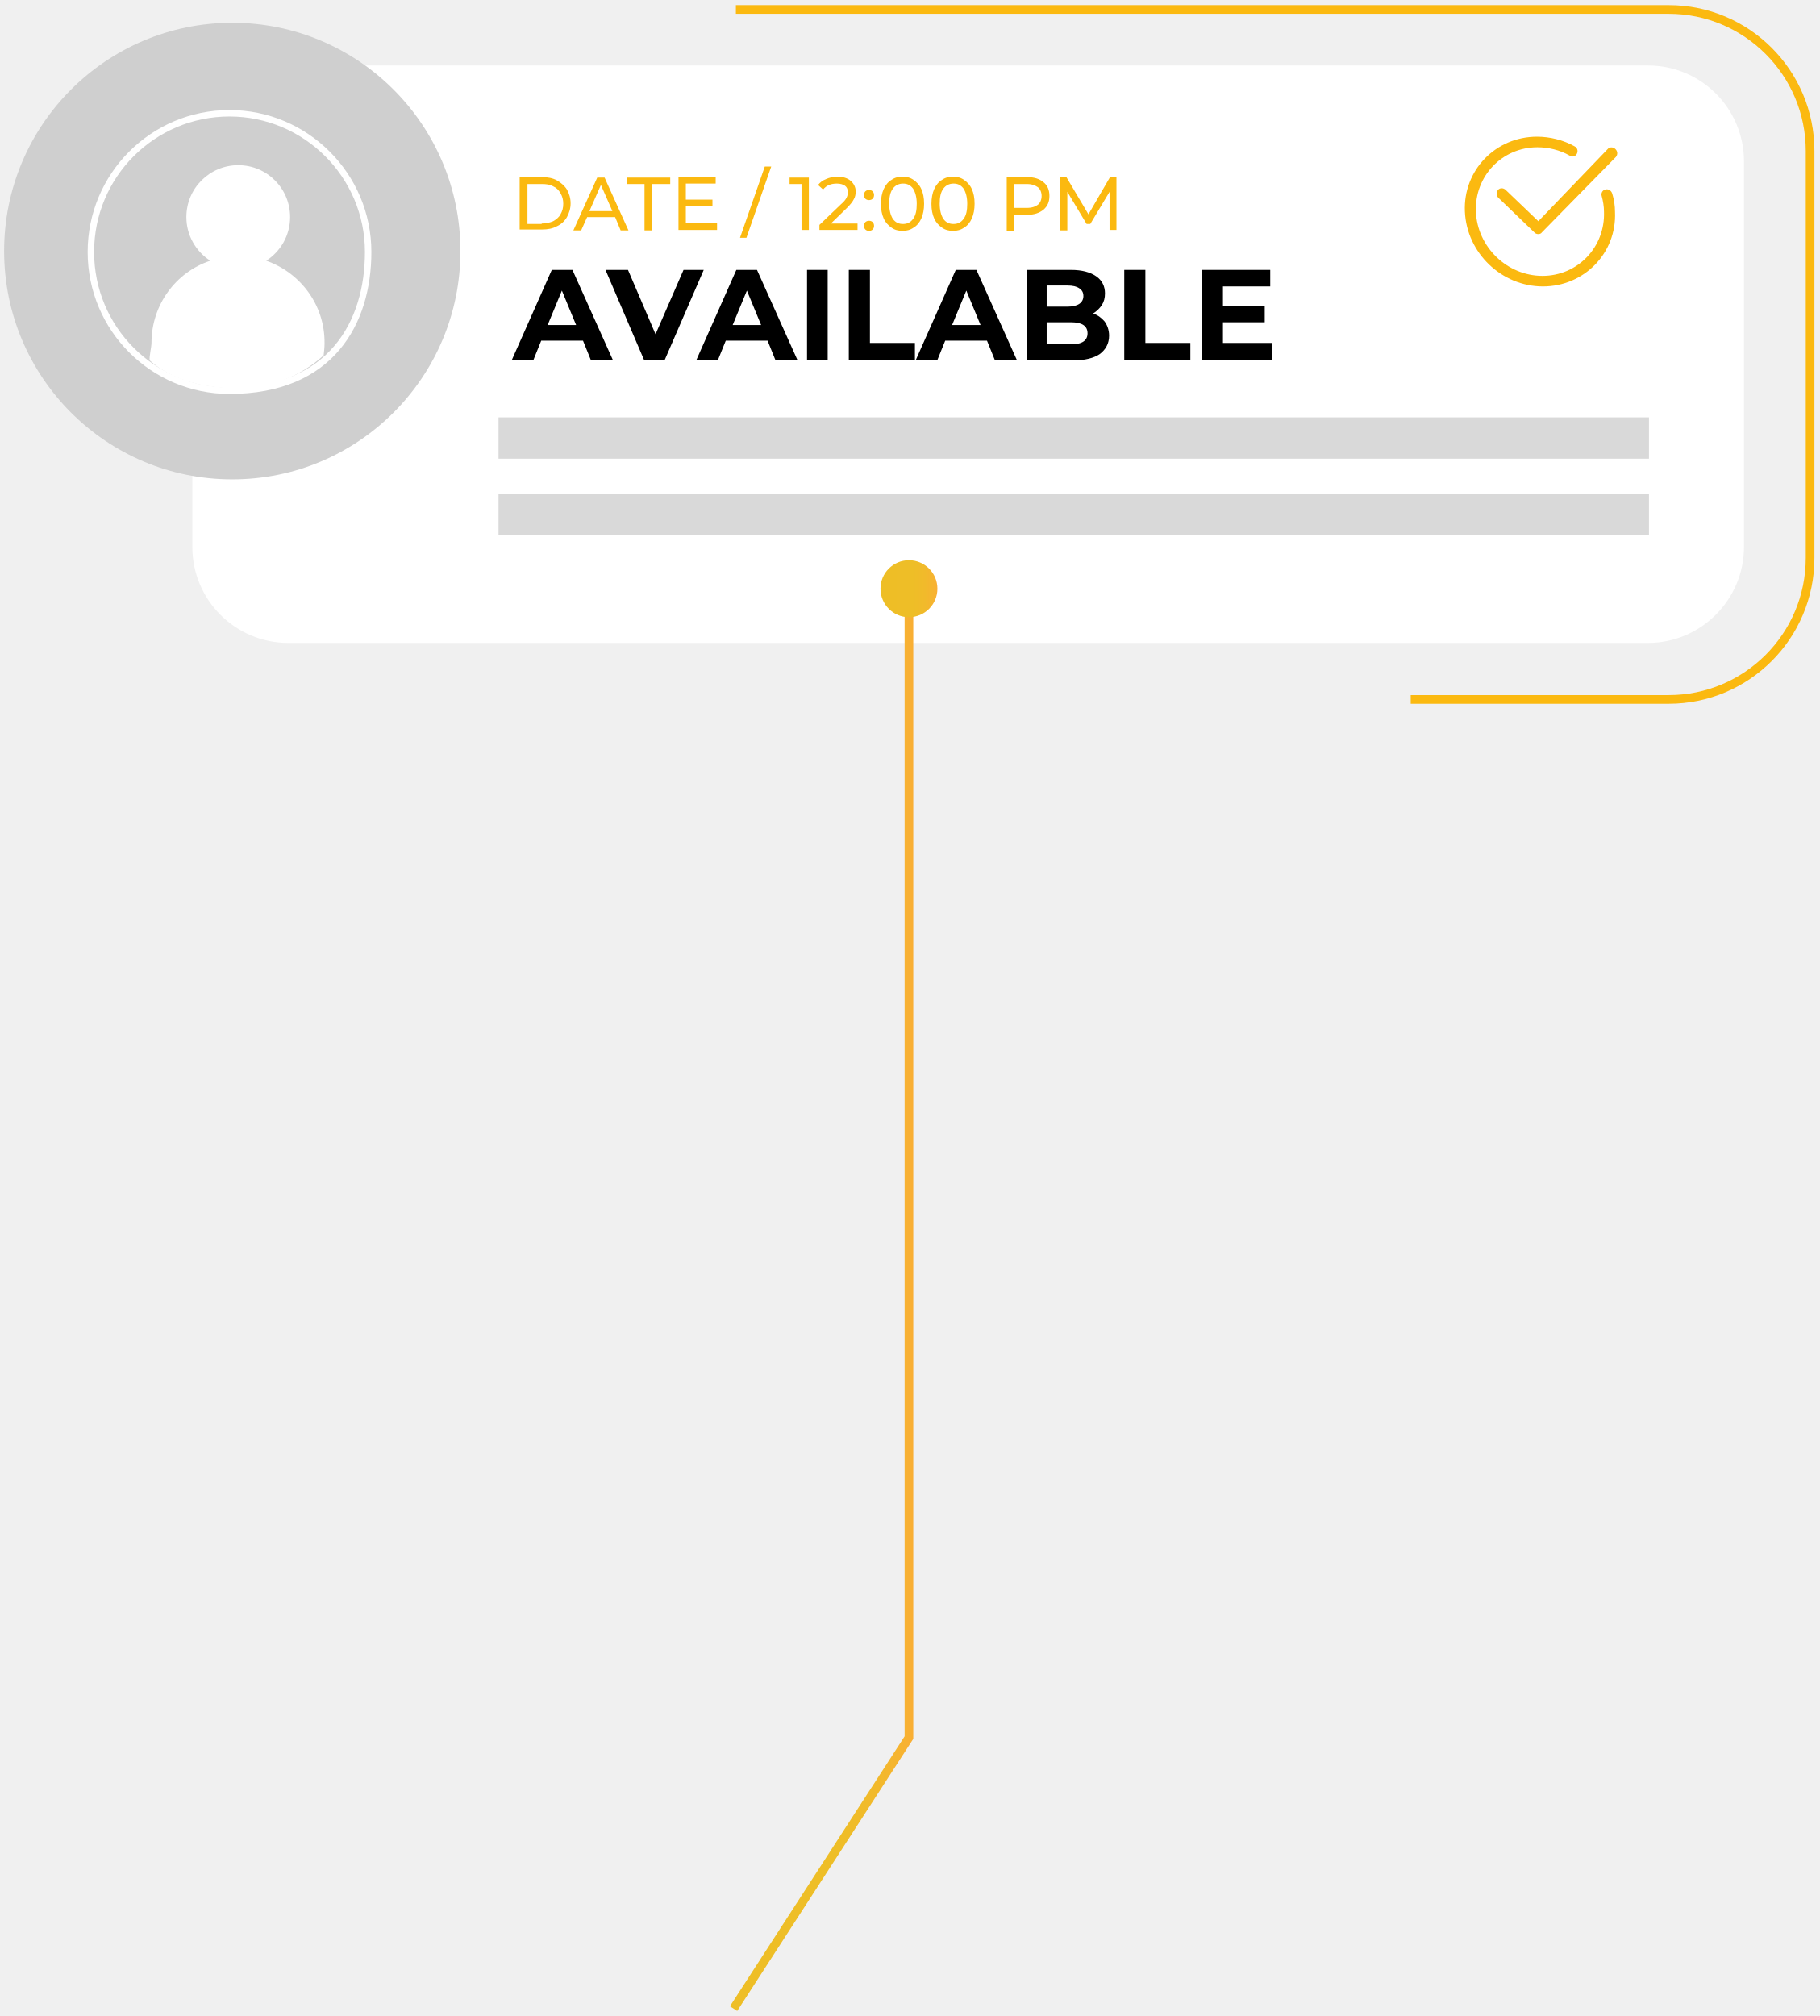
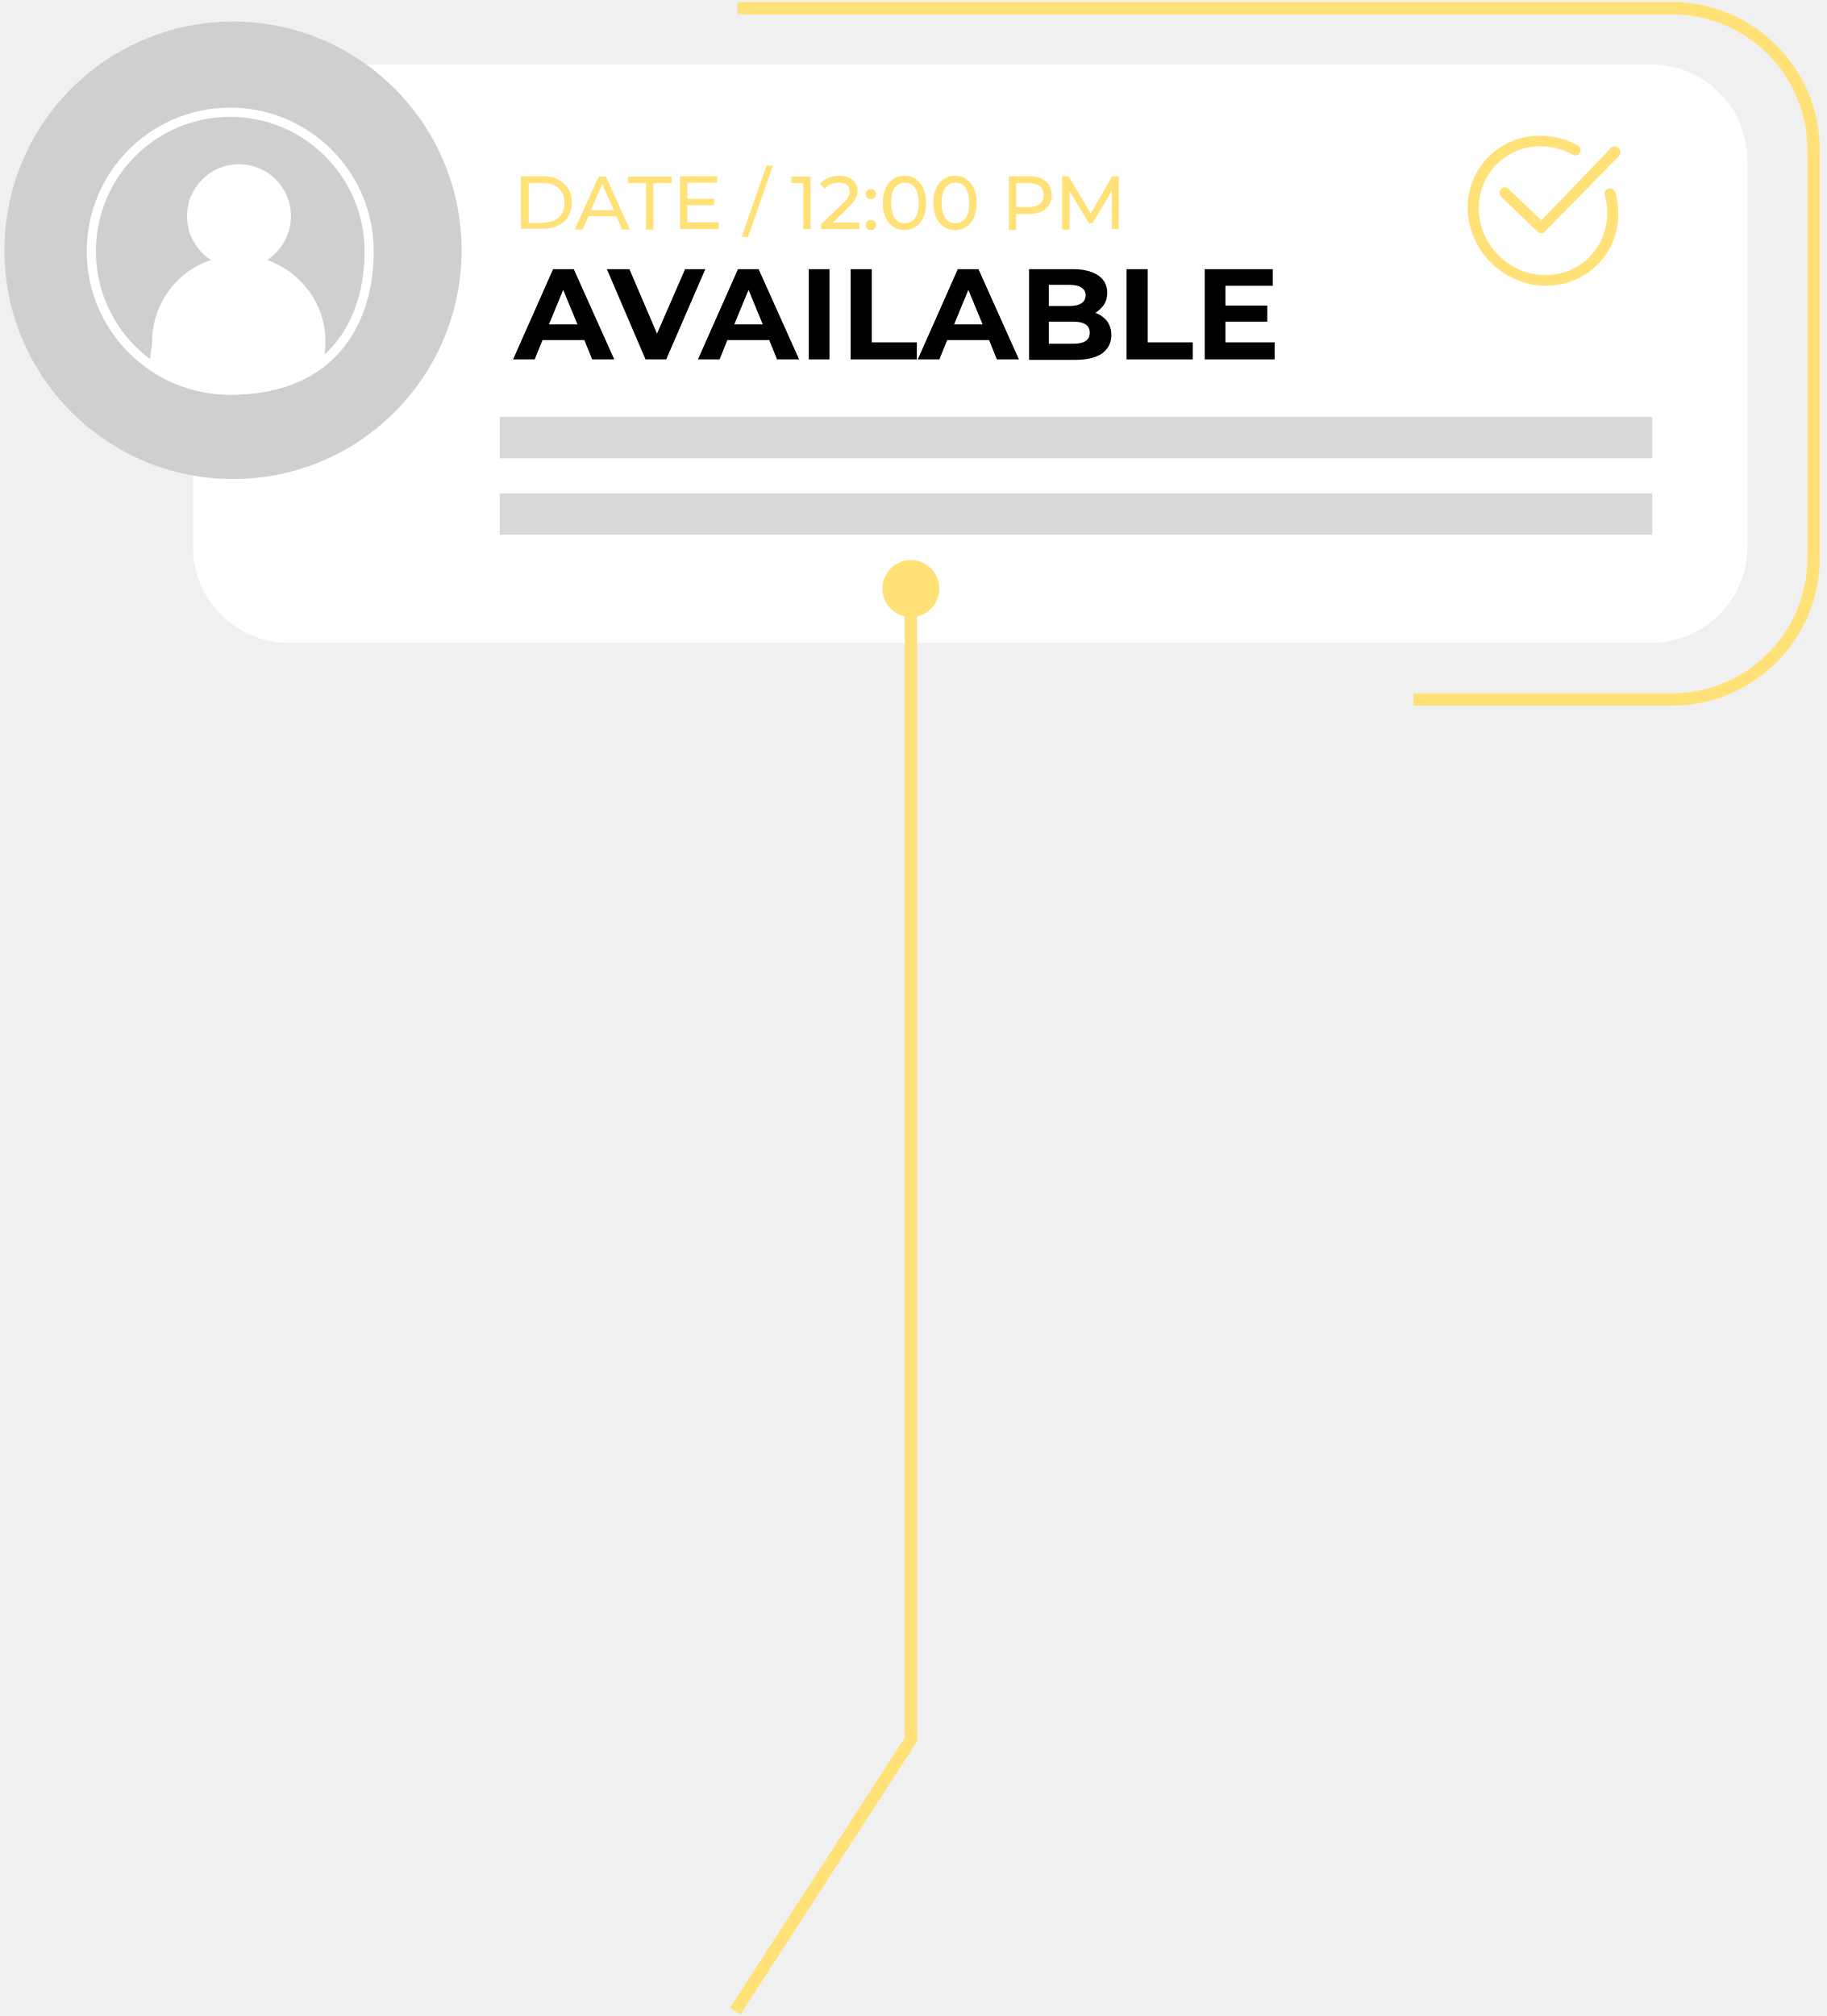
- <svg xmlns="http://www.w3.org/2000/svg" width="315" height="349" viewBox="0 0 315 349" fill="none">
-   <path d="M127.394 1.636H288.886C302.397 1.636 313.364 12.61 313.364 26.129V96.587C313.364 110.106 302.397 121.081 288.886 121.081H244.222" stroke="#FBB910" stroke-width="1.5" stroke-miterlimit="10" />
-   <path d="M285.31 111.299H49.907C40.767 111.299 33.297 103.903 33.297 94.679V27.959C33.297 18.813 40.688 11.338 49.907 11.338H285.31C294.449 11.338 301.92 18.734 301.92 27.959V94.679C301.92 103.824 294.449 111.299 285.31 111.299Z" fill="white" />
-   <path d="M40.211 82.989C62.026 82.989 79.71 65.294 79.71 43.466C79.71 21.637 62.026 3.942 40.211 3.942C18.396 3.942 0.712 21.637 0.712 43.466C0.712 65.294 18.396 82.989 40.211 82.989Z" fill="#CFCFCF" />
-   <path d="M46.092 45.136C48.556 43.545 50.225 40.762 50.225 37.581C50.225 32.65 46.251 28.595 41.244 28.595C36.317 28.595 32.264 32.571 32.264 37.581C32.264 40.762 33.932 43.545 36.396 45.136C30.436 47.124 26.223 52.77 26.223 59.37C26.223 60.086 25.826 61.676 25.905 62.392C29.8 65.891 35.522 67.243 41.165 67.243C46.887 67.243 52.132 65.096 56.026 61.517C56.106 60.802 56.185 60.166 56.185 59.45C56.265 52.77 51.973 47.203 46.092 45.136Z" fill="white" />
-   <path d="M63.735 43.625C63.735 55.792 57.377 67.641 39.734 67.641C26.462 67.641 15.733 56.905 15.733 43.625C15.733 30.344 26.462 19.608 39.734 19.608C52.927 19.608 63.735 30.344 63.735 43.625Z" stroke="white" stroke-width="1.115" stroke-miterlimit="10" />
-   <path d="M266.315 40.523C266.077 40.523 265.839 40.444 265.68 40.285L259.401 34.241C259.004 33.843 259.004 33.286 259.322 32.889C259.64 32.491 260.275 32.491 260.673 32.889L266.315 38.297L278.316 25.811C278.634 25.414 279.27 25.414 279.667 25.811C280.064 26.209 280.064 26.766 279.747 27.163L266.951 40.205C266.792 40.444 266.554 40.523 266.315 40.523Z" fill="#FBB910" />
-   <path d="M267.11 49.589C259.957 49.589 253.917 43.784 253.6 36.627C253.282 29.469 258.924 23.664 266.077 23.664C268.302 23.664 270.607 24.221 272.594 25.334C273.071 25.573 273.23 26.129 272.991 26.607C272.753 27.084 272.197 27.243 271.72 26.925C270.051 25.97 268.064 25.493 266.156 25.493C260.037 25.493 255.268 30.503 255.507 36.627C255.745 42.75 260.911 47.76 267.031 47.76C273.15 47.76 277.919 42.75 277.68 36.627C277.68 35.752 277.521 34.797 277.283 33.923C277.124 33.446 277.442 32.889 277.919 32.809C278.396 32.65 278.952 32.968 279.111 33.525C279.429 34.559 279.588 35.593 279.588 36.706C279.906 43.784 274.263 49.589 267.11 49.589Z" fill="#FBB910" />
-   <path d="M89.962 30.662H93.856C94.81 30.662 95.684 30.821 96.399 31.219C97.115 31.617 97.75 32.173 98.148 32.809C98.545 33.525 98.784 34.32 98.784 35.195C98.784 36.07 98.545 36.865 98.148 37.581C97.75 38.297 97.115 38.853 96.399 39.171C95.684 39.569 94.81 39.728 93.856 39.728H89.962V30.662ZM93.777 38.694C94.492 38.694 95.207 38.535 95.763 38.297C96.32 37.978 96.797 37.581 97.035 37.104C97.353 36.547 97.512 35.99 97.512 35.275C97.512 34.559 97.353 34.002 97.035 33.446C96.717 32.889 96.32 32.491 95.763 32.253C95.207 31.935 94.571 31.855 93.777 31.855H91.313V38.774H93.777V38.694Z" fill="#FBB910" />
-   <path d="M106.493 37.581H101.645L100.611 39.887H99.26L103.393 30.742H104.665L108.797 39.887H107.446L106.493 37.581ZM106.016 36.547L104.029 32.014L102.042 36.547H106.016Z" fill="#FBB910" />
-   <path d="M111.658 31.855H108.479V30.742H116.029V31.855H112.85V39.887H111.579V31.855H111.658Z" fill="#FBB910" />
-   <path d="M124.136 38.694V39.807H117.46V30.662H123.897V31.776H118.732V34.559H123.341V35.672H118.732V38.615H124.136V38.694Z" fill="#FBB910" />
-   <path d="M132.401 28.833H133.514L129.222 41.159H128.11L132.401 28.833Z" fill="#FBB910" />
-   <path d="M140.031 30.662V39.807H138.759V31.855H136.693V30.742H140.031V30.662Z" fill="#FBB910" />
-   <path d="M148.455 38.694V39.807H141.859V38.933L145.594 35.354C146.071 34.957 146.389 34.559 146.548 34.241C146.707 33.923 146.786 33.605 146.786 33.287C146.786 32.809 146.627 32.412 146.309 32.173C145.991 31.935 145.514 31.776 144.879 31.776C143.845 31.776 143.051 32.094 142.494 32.809L141.62 32.014C142.018 31.537 142.415 31.219 143.051 30.98C143.607 30.742 144.243 30.583 144.958 30.583C145.912 30.583 146.707 30.821 147.263 31.299C147.819 31.776 148.137 32.412 148.137 33.127C148.137 33.605 148.058 34.082 147.819 34.479C147.581 34.957 147.183 35.434 146.627 35.99L143.845 38.694H148.455Z" fill="#FBB910" />
-   <path d="M149.806 34.4C149.647 34.241 149.568 34.002 149.568 33.764C149.568 33.525 149.647 33.287 149.806 33.127C149.965 32.968 150.203 32.889 150.442 32.889C150.68 32.889 150.919 32.968 151.078 33.127C151.237 33.287 151.316 33.525 151.316 33.764C151.316 34.002 151.237 34.241 151.078 34.4C150.919 34.559 150.68 34.639 150.442 34.639C150.203 34.639 149.965 34.559 149.806 34.4ZM149.806 39.728C149.647 39.569 149.568 39.33 149.568 39.092C149.568 38.853 149.647 38.615 149.806 38.456C149.965 38.297 150.203 38.217 150.442 38.217C150.68 38.217 150.919 38.297 151.078 38.456C151.237 38.615 151.316 38.853 151.316 39.092C151.316 39.33 151.237 39.569 151.078 39.728C150.919 39.887 150.68 39.967 150.442 39.967C150.203 39.967 149.965 39.887 149.806 39.728Z" fill="#FBB910" />
-   <path d="M154.336 39.41C153.78 39.012 153.303 38.535 152.985 37.819C152.667 37.104 152.508 36.309 152.508 35.275C152.508 34.32 152.667 33.446 152.985 32.73C153.303 32.014 153.78 31.457 154.336 31.139C154.892 30.742 155.528 30.583 156.243 30.583C156.959 30.583 157.595 30.742 158.151 31.139C158.707 31.537 159.184 32.014 159.502 32.73C159.82 33.446 159.979 34.241 159.979 35.275C159.979 36.229 159.82 37.104 159.502 37.819C159.184 38.535 158.707 39.092 158.151 39.41C157.595 39.807 156.959 39.967 156.243 39.967C155.528 39.967 154.892 39.807 154.336 39.41ZM158.071 37.899C158.548 37.263 158.707 36.388 158.707 35.275C158.707 34.161 158.469 33.287 158.071 32.65C157.595 32.014 157.038 31.776 156.323 31.776C155.608 31.776 154.972 32.094 154.575 32.65C154.098 33.287 153.939 34.161 153.939 35.275C153.939 36.388 154.177 37.263 154.575 37.899C155.051 38.535 155.608 38.774 156.323 38.774C157.038 38.774 157.595 38.535 158.071 37.899Z" fill="#FBB910" />
-   <path d="M163.078 39.41C162.522 39.012 162.045 38.535 161.727 37.819C161.409 37.104 161.25 36.309 161.25 35.275C161.25 34.32 161.409 33.446 161.727 32.73C162.045 32.014 162.522 31.457 163.078 31.139C163.635 30.742 164.27 30.583 164.986 30.583C165.701 30.583 166.337 30.742 166.893 31.139C167.449 31.537 167.926 32.014 168.244 32.73C168.562 33.446 168.721 34.241 168.721 35.275C168.721 36.229 168.562 37.104 168.244 37.819C167.926 38.535 167.449 39.092 166.893 39.41C166.337 39.807 165.701 39.967 164.986 39.967C164.27 39.967 163.635 39.807 163.078 39.41ZM166.814 37.899C167.29 37.263 167.449 36.388 167.449 35.275C167.449 34.161 167.211 33.287 166.814 32.65C166.337 32.014 165.78 31.776 165.065 31.776C164.35 31.776 163.714 32.094 163.317 32.65C162.84 33.287 162.681 34.161 162.681 35.275C162.681 36.388 162.919 37.263 163.317 37.899C163.794 38.535 164.35 38.774 165.065 38.774C165.78 38.774 166.337 38.535 166.814 37.899Z" fill="#FBB910" />
-   <path d="M180.642 31.537C181.357 32.094 181.675 32.889 181.675 33.923C181.675 34.957 181.357 35.672 180.642 36.309C179.927 36.865 179.053 37.183 177.861 37.183H175.556V39.967H174.284V30.662H177.861C179.053 30.662 180.006 30.98 180.642 31.537ZM179.688 35.434C180.086 35.116 180.324 34.559 180.324 33.923C180.324 33.287 180.086 32.73 179.688 32.412C179.212 32.094 178.655 31.855 177.781 31.855H175.556V35.99H177.781C178.655 35.99 179.291 35.752 179.688 35.434Z" fill="#FBB910" />
-   <path d="M192.086 39.887V33.207L188.748 38.774H188.113L184.775 33.207V39.887H183.503V30.662H184.616L188.431 37.104L192.166 30.662H193.279V39.807H192.086V39.887Z" fill="#FBB910" />
-   <path d="M100.929 58.973H93.697L92.346 62.313H88.611L95.525 46.726H99.101L106.095 62.313H102.28L100.929 58.973ZM99.737 56.269L97.273 50.305L94.81 56.269H99.737Z" fill="black" />
-   <path d="M121.831 46.726L115.076 62.313H111.499L104.824 46.726H108.718L113.486 57.859L118.334 46.726H121.831Z" fill="black" />
-   <path d="M132.878 58.973H125.646L124.295 62.313H120.56L127.474 46.726H131.05L138.044 62.313H134.229L132.878 58.973ZM131.765 56.269L129.302 50.305L126.838 56.269H131.765Z" fill="black" />
-   <path d="M139.713 46.726H143.289V62.313H139.713V46.726Z" fill="black" />
-   <path d="M147.024 46.726H150.601V59.37H158.389V62.313H146.945V46.726H147.024Z" fill="black" />
-   <path d="M170.867 58.973H163.635L162.284 62.313H158.548L165.462 46.726H169.039L176.033 62.313H172.218L170.867 58.973ZM169.754 56.269L167.29 50.305L164.827 56.269H169.754Z" fill="black" />
-   <path d="M191.212 55.633C191.689 56.269 192.007 57.144 192.007 58.098C192.007 59.45 191.451 60.484 190.417 61.279C189.384 61.995 187.795 62.392 185.808 62.392H177.781V46.726H185.411C187.318 46.726 188.748 47.124 189.782 47.839C190.815 48.555 191.292 49.589 191.292 50.782C191.292 51.577 191.133 52.213 190.735 52.849C190.338 53.406 189.861 53.883 189.225 54.281C190.02 54.519 190.656 54.996 191.212 55.633ZM181.198 49.43V53.088H184.775C185.649 53.088 186.364 52.929 186.841 52.611C187.318 52.293 187.556 51.816 187.556 51.259C187.556 50.623 187.318 50.225 186.841 49.907C186.364 49.589 185.728 49.43 184.775 49.43H181.198ZM187.556 59.132C188.033 58.814 188.272 58.337 188.272 57.7C188.272 56.428 187.318 55.792 185.411 55.792H181.198V59.609H185.411C186.364 59.609 187.08 59.45 187.556 59.132Z" fill="black" />
-   <path d="M194.709 46.726H198.285V59.37H206.074V62.313H194.63V46.726H194.709Z" fill="black" />
-   <path d="M220.22 59.45V62.313H208.14V46.726H219.902V49.589H211.717V53.008H218.949V55.792H211.717V59.37H220.22V59.45Z" fill="black" />
-   <path d="M285.469 72.253H86.306V79.41H285.469V72.253Z" fill="#D9D9D9" />
-   <path d="M285.469 85.454H86.306V92.611H285.469V85.454Z" fill="#D9D9D9" />
-   <path d="M157.356 103.983V300.804L126.997 347.723" stroke="url(#paint0_linear)" stroke-width="1.5" stroke-miterlimit="10" />
-   <path d="M157.356 106.846C160.077 106.846 162.283 104.638 162.283 101.915C162.283 99.192 160.077 96.985 157.356 96.985C154.635 96.985 152.429 99.192 152.429 101.915C152.429 104.638 154.635 106.846 157.356 106.846Z" fill="url(#paint1_linear)" />
-   <defs>
-     <linearGradient id="paint0_linear" x1="126.511" y1="226.034" x2="157.921" y2="226.034" gradientUnits="userSpaceOnUse">
-       <stop stop-color="#EEBE26" />
-       <stop offset="0.575" stop-color="#EEBE27" />
-       <stop offset="0.781" stop-color="#F1BA2B" />
-       <stop offset="0.928" stop-color="#F6B430" />
-       <stop offset="1" stop-color="#F9AF34" />
-     </linearGradient>
-     <linearGradient id="paint1_linear" x1="152.387" y1="101.938" x2="162.262" y2="101.938" gradientUnits="userSpaceOnUse">
-       <stop stop-color="#EEBE26" />
-       <stop offset="0.575" stop-color="#EEBE27" />
-       <stop offset="0.781" stop-color="#F1BA2B" />
-       <stop offset="0.928" stop-color="#F6B430" />
-       <stop offset="1" stop-color="#F9AF34" />
-     </linearGradient>
-   </defs>
+ <svg xmlns="http://www.w3.org/2000/svg" width="222" height="245" viewBox="0 0 222 245" fill="none">
+   <path d="M89.641 1H203.224C212.726 1 220.44 8.719 220.44 18.227V67.782C220.44 77.291 212.726 85.009 203.224 85.009H171.81" stroke="#FFE178" stroke-width="1.5" stroke-miterlimit="10" />
+   <path d="M200.708 78.13H35.141C28.713 78.13 23.459 72.928 23.459 66.44V19.513C23.459 13.081 28.657 7.824 35.141 7.824H200.708C207.137 7.824 212.391 13.025 212.391 19.513V66.44C212.391 72.872 207.137 78.13 200.708 78.13Z" fill="white" />
+   <path d="M28.322 58.218C43.665 58.218 56.103 45.773 56.103 30.42C56.103 15.068 43.665 2.622 28.322 2.622C12.979 2.622 0.541 15.068 0.541 30.42C0.541 45.773 12.979 58.218 28.322 58.218Z" fill="#CFCFCF" />
+   <path d="M32.458 31.595C34.191 30.476 35.365 28.518 35.365 26.281C35.365 22.813 32.57 19.961 29.049 19.961C25.583 19.961 22.732 22.757 22.732 26.281C22.732 28.518 23.906 30.476 25.639 31.595C21.446 32.993 18.484 36.964 18.484 41.606C18.484 42.11 18.204 43.228 18.26 43.732C20.999 46.193 25.024 47.144 28.993 47.144C33.017 47.144 36.706 45.633 39.445 43.117C39.501 42.613 39.557 42.166 39.557 41.662C39.613 36.964 36.595 33.049 32.458 31.595Z" fill="white" />
+   <path d="M44.867 30.532C44.867 39.089 40.395 47.423 27.986 47.423C18.652 47.423 11.105 39.873 11.105 30.532C11.105 21.191 18.652 13.64 27.986 13.64C37.265 13.64 44.867 21.191 44.867 30.532Z" stroke="white" stroke-width="1.115" stroke-miterlimit="10" />
+   <path d="M187.349 28.351C187.181 28.351 187.014 28.295 186.902 28.183L182.486 23.932C182.206 23.652 182.207 23.261 182.43 22.981C182.654 22.701 183.101 22.701 183.38 22.981L187.349 26.785L195.789 18.003C196.013 17.724 196.46 17.724 196.74 18.003C197.019 18.283 197.019 18.674 196.796 18.954L187.796 28.127C187.684 28.295 187.517 28.351 187.349 28.351Z" fill="#FFE178" />
+   <path d="M187.908 34.727C182.877 34.727 178.629 30.644 178.405 25.61C178.182 20.576 182.151 16.493 187.181 16.493C188.746 16.493 190.367 16.885 191.765 17.668C192.1 17.835 192.212 18.227 192.044 18.562C191.877 18.898 191.485 19.01 191.15 18.786C189.976 18.115 188.579 17.779 187.237 17.779C182.933 17.779 179.579 21.303 179.747 25.61C179.915 29.917 183.548 33.44 187.852 33.44C192.156 33.44 195.51 29.917 195.342 25.61C195.342 24.995 195.231 24.323 195.063 23.708C194.951 23.373 195.175 22.981 195.51 22.925C195.845 22.813 196.237 23.037 196.348 23.429C196.572 24.156 196.684 24.883 196.684 25.666C196.907 30.644 192.939 34.727 187.908 34.727Z" fill="#FFE178" />
+   <path d="M63.313 21.415H66.052C66.723 21.415 67.338 21.527 67.841 21.807C68.344 22.086 68.791 22.478 69.071 22.925C69.35 23.429 69.518 23.988 69.518 24.603C69.518 25.218 69.35 25.778 69.071 26.281C68.791 26.785 68.344 27.176 67.841 27.4C67.338 27.679 66.723 27.791 66.052 27.791H63.313V21.415ZM65.996 27.064C66.5 27.064 67.003 26.952 67.394 26.785C67.785 26.561 68.121 26.281 68.288 25.945C68.512 25.554 68.624 25.163 68.624 24.659C68.624 24.156 68.512 23.764 68.288 23.373C68.065 22.981 67.785 22.701 67.394 22.534C67.003 22.31 66.555 22.254 65.996 22.254H64.264V27.12H65.996V27.064Z" fill="#FFE178" />
+   <path d="M74.94 26.281H71.53L70.804 27.903H69.853L72.76 21.471H73.654L76.561 27.903H75.611L74.94 26.281ZM74.605 25.554L73.207 22.366L71.81 25.554H74.605Z" fill="#FFE178" />
+   <path d="M78.573 22.254H76.337V21.471H81.648V22.254H79.412V27.903H78.517V22.254H78.573Z" fill="#FFE178" />
+   <path d="M87.349 27.064V27.847H82.654V21.415H87.181V22.198H83.548V24.156H86.79V24.939H83.548V27.008H87.349V27.064Z" fill="#FFE178" />
+   <path d="M93.162 20.129H93.945L90.927 28.798H90.144L93.162 20.129Z" fill="#FFE178" />
+   <path d="M98.529 21.415V27.847H97.634V22.254H96.181V21.471H98.529V21.415Z" fill="#FFE178" />
+   <path d="M104.454 27.064V27.847H99.814V27.232L102.441 24.715C102.777 24.435 103 24.156 103.112 23.932C103.224 23.708 103.28 23.485 103.28 23.261C103.28 22.925 103.168 22.646 102.944 22.478C102.721 22.31 102.385 22.198 101.938 22.198C101.212 22.198 100.653 22.422 100.261 22.925L99.647 22.366C99.926 22.03 100.205 21.807 100.653 21.639C101.044 21.471 101.491 21.359 101.994 21.359C102.665 21.359 103.224 21.527 103.615 21.863C104.006 22.198 104.23 22.646 104.23 23.149C104.23 23.485 104.174 23.82 104.006 24.1C103.839 24.435 103.559 24.771 103.168 25.163L101.212 27.064H104.454Z" fill="#FFE178" />
+   <path d="M105.404 24.044C105.292 23.932 105.236 23.764 105.236 23.596C105.236 23.429 105.292 23.261 105.404 23.149C105.516 23.037 105.684 22.981 105.851 22.981C106.019 22.981 106.187 23.037 106.298 23.149C106.41 23.261 106.466 23.429 106.466 23.596C106.466 23.764 106.41 23.932 106.298 24.044C106.187 24.156 106.019 24.212 105.851 24.212C105.684 24.212 105.516 24.156 105.404 24.044ZM105.404 27.791C105.292 27.679 105.236 27.512 105.236 27.344C105.236 27.176 105.292 27.008 105.404 26.896C105.516 26.785 105.684 26.729 105.851 26.729C106.019 26.729 106.187 26.785 106.298 26.896C106.41 27.008 106.466 27.176 106.466 27.344C106.466 27.512 106.41 27.679 106.298 27.791C106.187 27.903 106.019 27.959 105.851 27.959C105.684 27.959 105.516 27.903 105.404 27.791Z" fill="#FFE178" />
+   <path d="M108.59 27.567C108.199 27.288 107.863 26.952 107.64 26.449C107.416 25.945 107.304 25.386 107.304 24.659C107.304 23.988 107.416 23.373 107.64 22.869C107.863 22.366 108.199 21.974 108.59 21.751C108.981 21.471 109.429 21.359 109.932 21.359C110.435 21.359 110.882 21.471 111.273 21.751C111.664 22.03 112 22.366 112.223 22.869C112.447 23.373 112.559 23.932 112.559 24.659C112.559 25.33 112.447 25.945 112.223 26.449C112 26.952 111.664 27.344 111.273 27.567C110.882 27.847 110.435 27.959 109.932 27.959C109.429 27.959 108.981 27.847 108.59 27.567ZM111.217 26.505C111.553 26.057 111.664 25.442 111.664 24.659C111.664 23.876 111.497 23.261 111.217 22.813C110.882 22.366 110.491 22.198 109.988 22.198C109.484 22.198 109.037 22.422 108.758 22.813C108.422 23.261 108.311 23.876 108.311 24.659C108.311 25.442 108.478 26.057 108.758 26.505C109.093 26.952 109.484 27.12 109.988 27.12C110.491 27.12 110.882 26.952 111.217 26.505Z" fill="#FFE178" />
+   <path d="M114.739 27.567C114.347 27.288 114.012 26.952 113.789 26.449C113.565 25.945 113.453 25.386 113.453 24.659C113.453 23.988 113.565 23.373 113.789 22.869C114.012 22.366 114.347 21.974 114.739 21.751C115.13 21.471 115.577 21.359 116.08 21.359C116.583 21.359 117.031 21.471 117.422 21.751C117.813 22.03 118.148 22.366 118.372 22.869C118.596 23.373 118.707 23.932 118.707 24.659C118.707 25.33 118.596 25.945 118.372 26.449C118.148 26.952 117.813 27.344 117.422 27.567C117.031 27.847 116.583 27.959 116.08 27.959C115.577 27.959 115.13 27.847 114.739 27.567ZM117.366 26.505C117.701 26.057 117.813 25.442 117.813 24.659C117.813 23.876 117.645 23.261 117.366 22.813C117.031 22.366 116.639 22.198 116.136 22.198C115.633 22.198 115.186 22.422 114.906 22.813C114.571 23.261 114.459 23.876 114.459 24.659C114.459 25.442 114.627 26.057 114.906 26.505C115.242 26.952 115.633 27.12 116.136 27.12C116.639 27.12 117.031 26.952 117.366 26.505Z" fill="#FFE178" />
+   <path d="M127.092 22.03C127.595 22.422 127.819 22.981 127.819 23.708C127.819 24.435 127.595 24.939 127.092 25.386C126.589 25.778 125.974 26.001 125.136 26.001H123.515V27.959H122.62V21.415H125.136C125.974 21.415 126.645 21.639 127.092 22.03ZM126.421 24.771C126.701 24.547 126.869 24.156 126.869 23.708C126.869 23.261 126.701 22.869 126.421 22.645C126.086 22.422 125.695 22.254 125.08 22.254H123.515V25.163H125.08C125.695 25.163 126.142 24.995 126.421 24.771Z" fill="#FFE178" />
+   <path d="M135.141 27.903V23.205L132.793 27.12H132.346L129.999 23.205V27.903H129.104V21.415H129.887L132.57 25.945L135.197 21.415H135.98V27.847H135.141V27.903Z" fill="#FFE178" />
+   <path d="M71.027 41.327H65.941L64.99 43.676H62.363L67.226 32.713H69.742L74.661 43.676H71.978L71.027 41.327ZM70.189 39.425L68.456 35.23L66.723 39.425H70.189Z" fill="black" />
+   <path d="M85.728 32.713L80.977 43.676H78.462L73.766 32.713H76.505L79.859 40.544L83.269 32.713H85.728Z" fill="black" />
+   <path d="M93.498 41.327H88.411L87.461 43.676H84.834L89.697 32.713H92.212L97.131 43.676H94.448L93.498 41.327ZM92.716 39.425L90.983 35.23L89.25 39.425H92.716Z" fill="black" />
+   <path d="M98.305 32.713H100.821V43.676H98.305V32.713Z" fill="black" />
+   <path d="M103.448 32.713H105.963V41.606H111.441V43.676H103.392V32.713H103.448Z" fill="black" />
+   <path d="M120.217 41.327H115.13L114.18 43.676H111.553L116.416 32.713H118.931L123.85 43.676H121.167L120.217 41.327ZM119.434 39.425L117.701 35.23L115.969 39.425H119.434Z" fill="black" />
+   <path d="M134.526 38.977C134.862 39.425 135.085 40.04 135.085 40.711C135.085 41.662 134.694 42.389 133.967 42.949C133.241 43.452 132.123 43.732 130.725 43.732H125.08V32.713H130.446C131.787 32.713 132.794 32.993 133.52 33.496C134.247 34 134.582 34.727 134.582 35.566C134.582 36.125 134.471 36.572 134.191 37.02C133.912 37.411 133.576 37.747 133.129 38.027C133.688 38.194 134.135 38.53 134.526 38.977ZM127.483 34.615V37.188H129.999C130.614 37.188 131.117 37.076 131.452 36.852C131.787 36.628 131.955 36.293 131.955 35.901C131.955 35.454 131.787 35.174 131.452 34.95C131.117 34.727 130.67 34.615 129.999 34.615H127.483ZM131.955 41.438C132.291 41.215 132.458 40.879 132.458 40.432C132.458 39.537 131.787 39.089 130.446 39.089H127.483V41.774H130.446C131.117 41.774 131.62 41.662 131.955 41.438Z" fill="black" />
+   <path d="M136.986 32.713H139.501V41.606H144.979V43.676H136.93V32.713H136.986Z" fill="black" />
+   <path d="M154.929 41.662V43.676H146.432V32.713H154.705V34.727H148.948V37.132H154.034V39.089H148.948V41.606H154.929V41.662Z" fill="black" />
+   <path d="M200.82 50.667H60.742V55.701H200.82V50.667Z" fill="#D9D9D9" />
+   <path d="M200.82 59.952H60.742V64.986H200.82V59.952Z" fill="#D9D9D9" />
+   <path d="M110.714 72.984V211.415L89.362 244.415" stroke="#FFE178" stroke-width="1.5" stroke-miterlimit="10" />
+   <path d="M110.714 74.998C112.628 74.998 114.18 73.445 114.18 71.53C114.18 69.615 112.628 68.062 110.714 68.062C108.8 68.062 107.249 69.615 107.249 71.53C107.249 73.445 108.8 74.998 110.714 74.998Z" fill="#FFE178" />
</svg>
